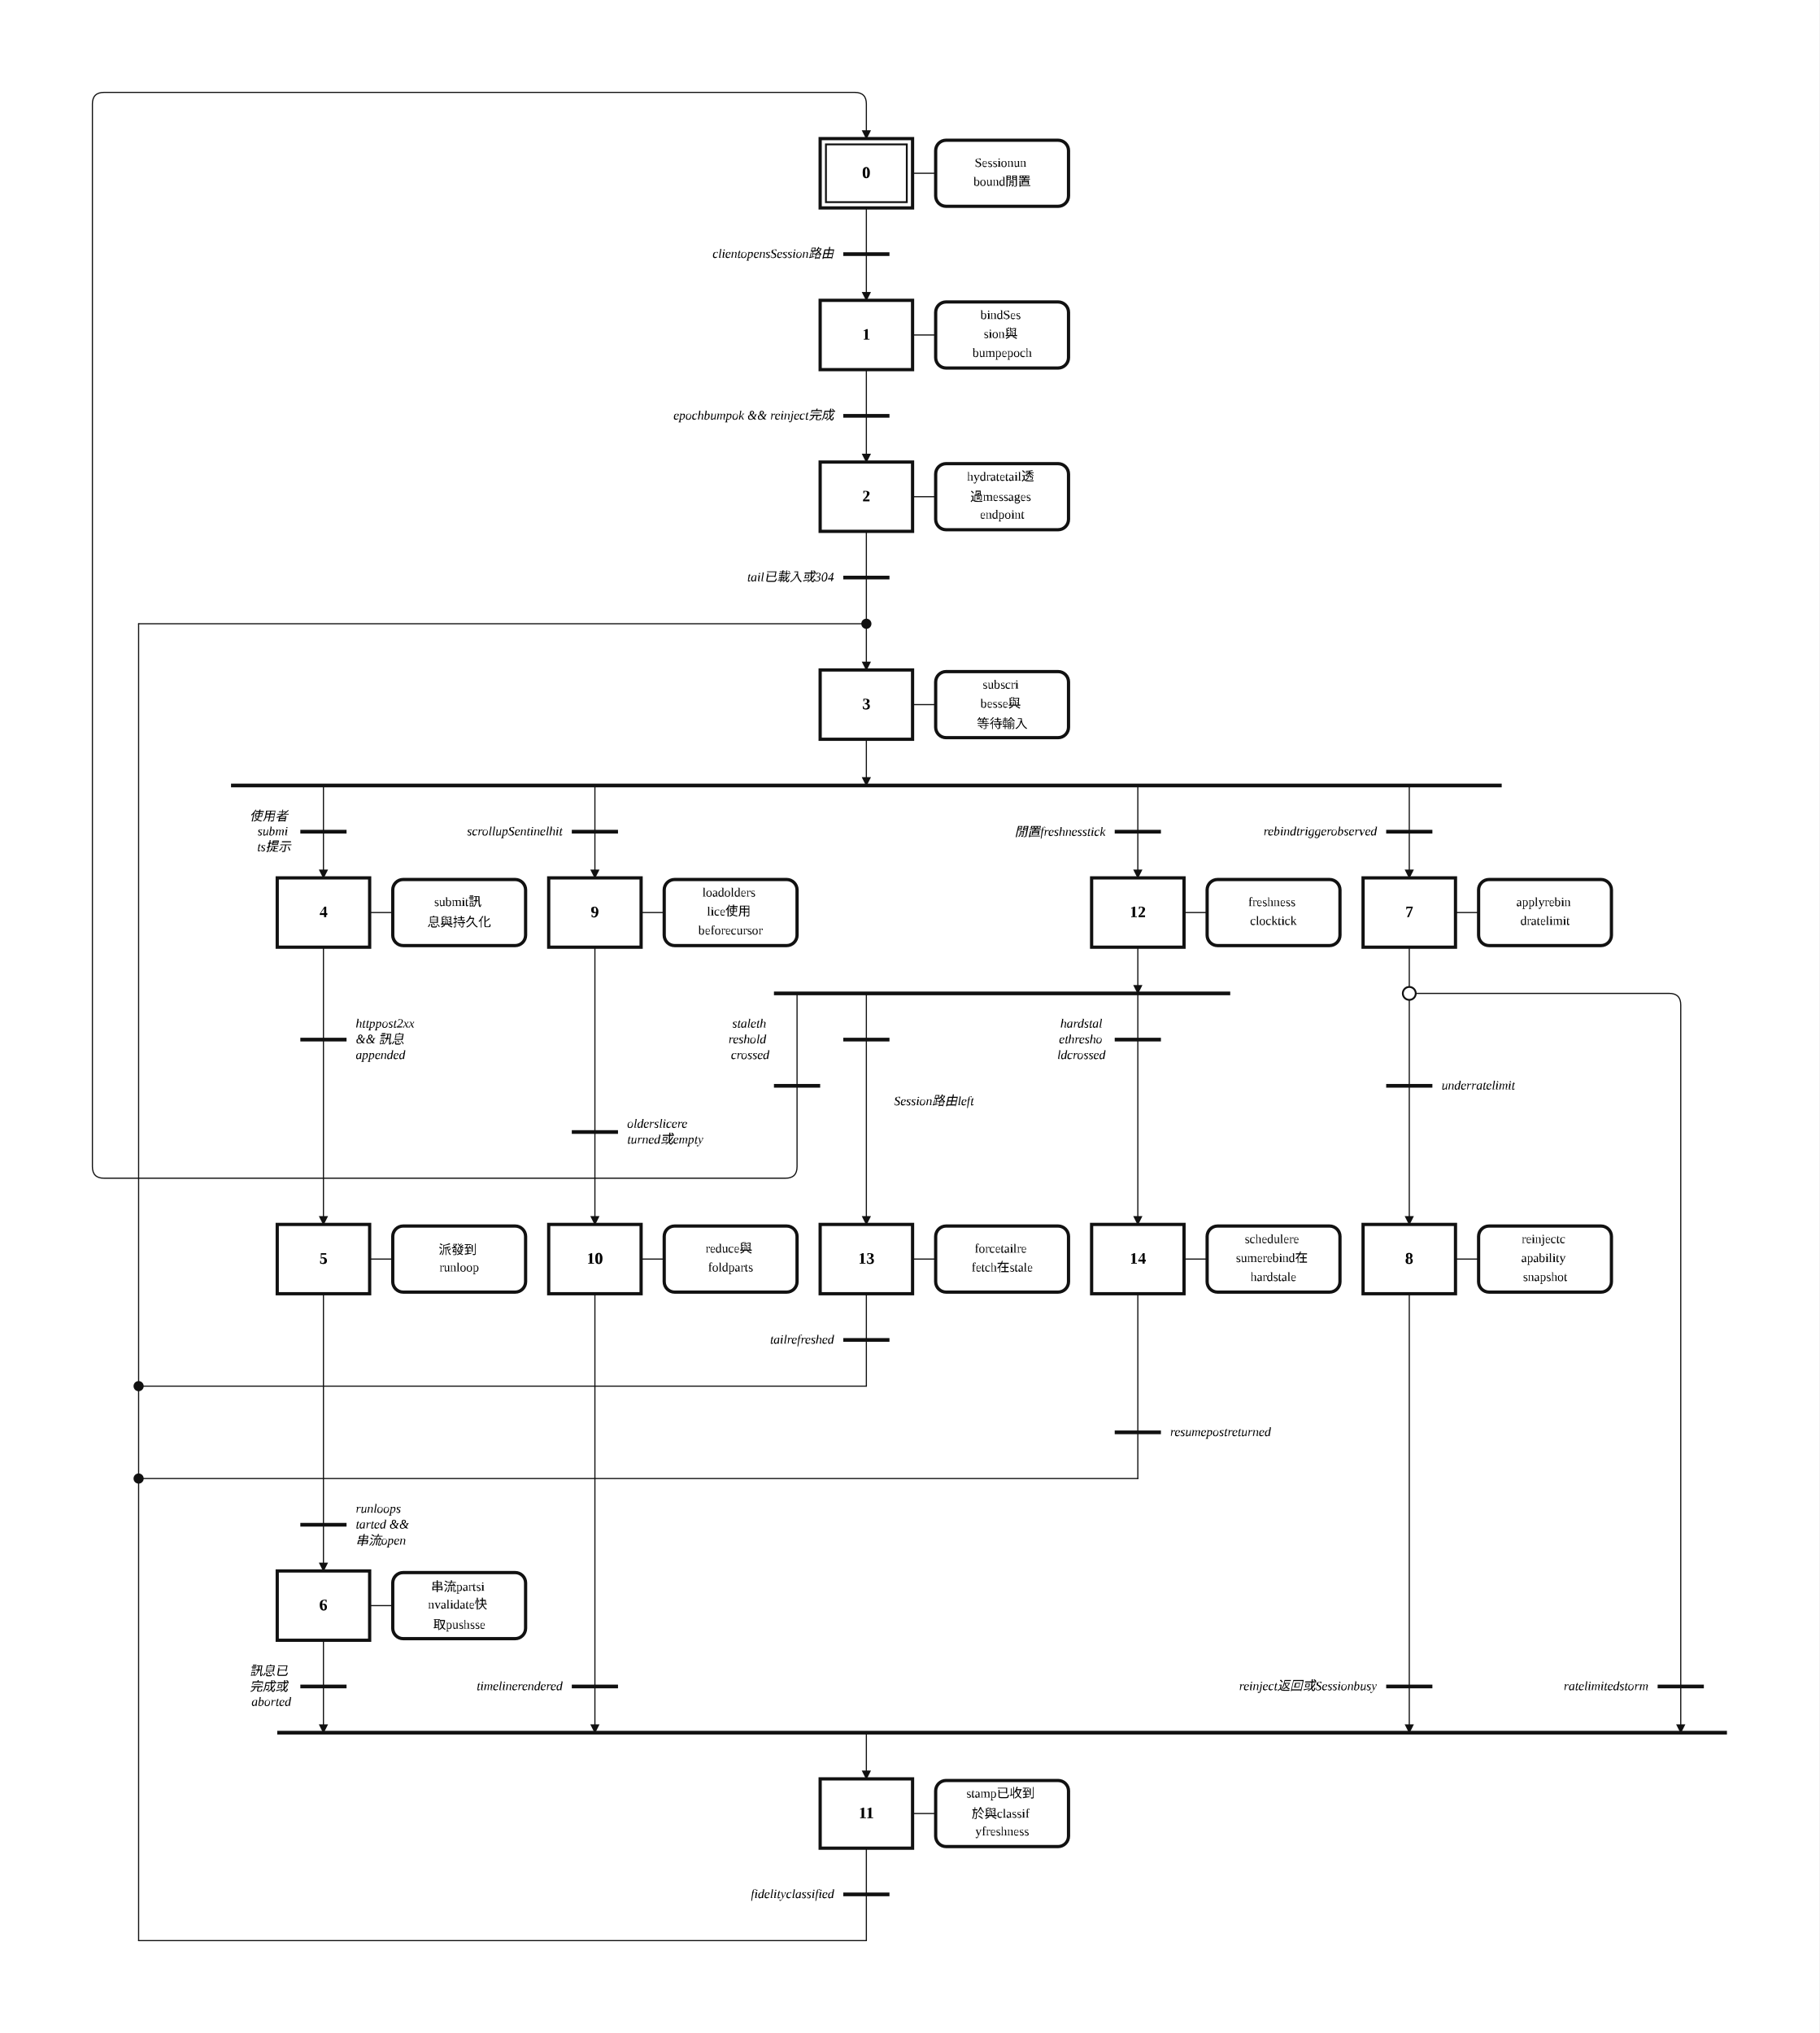
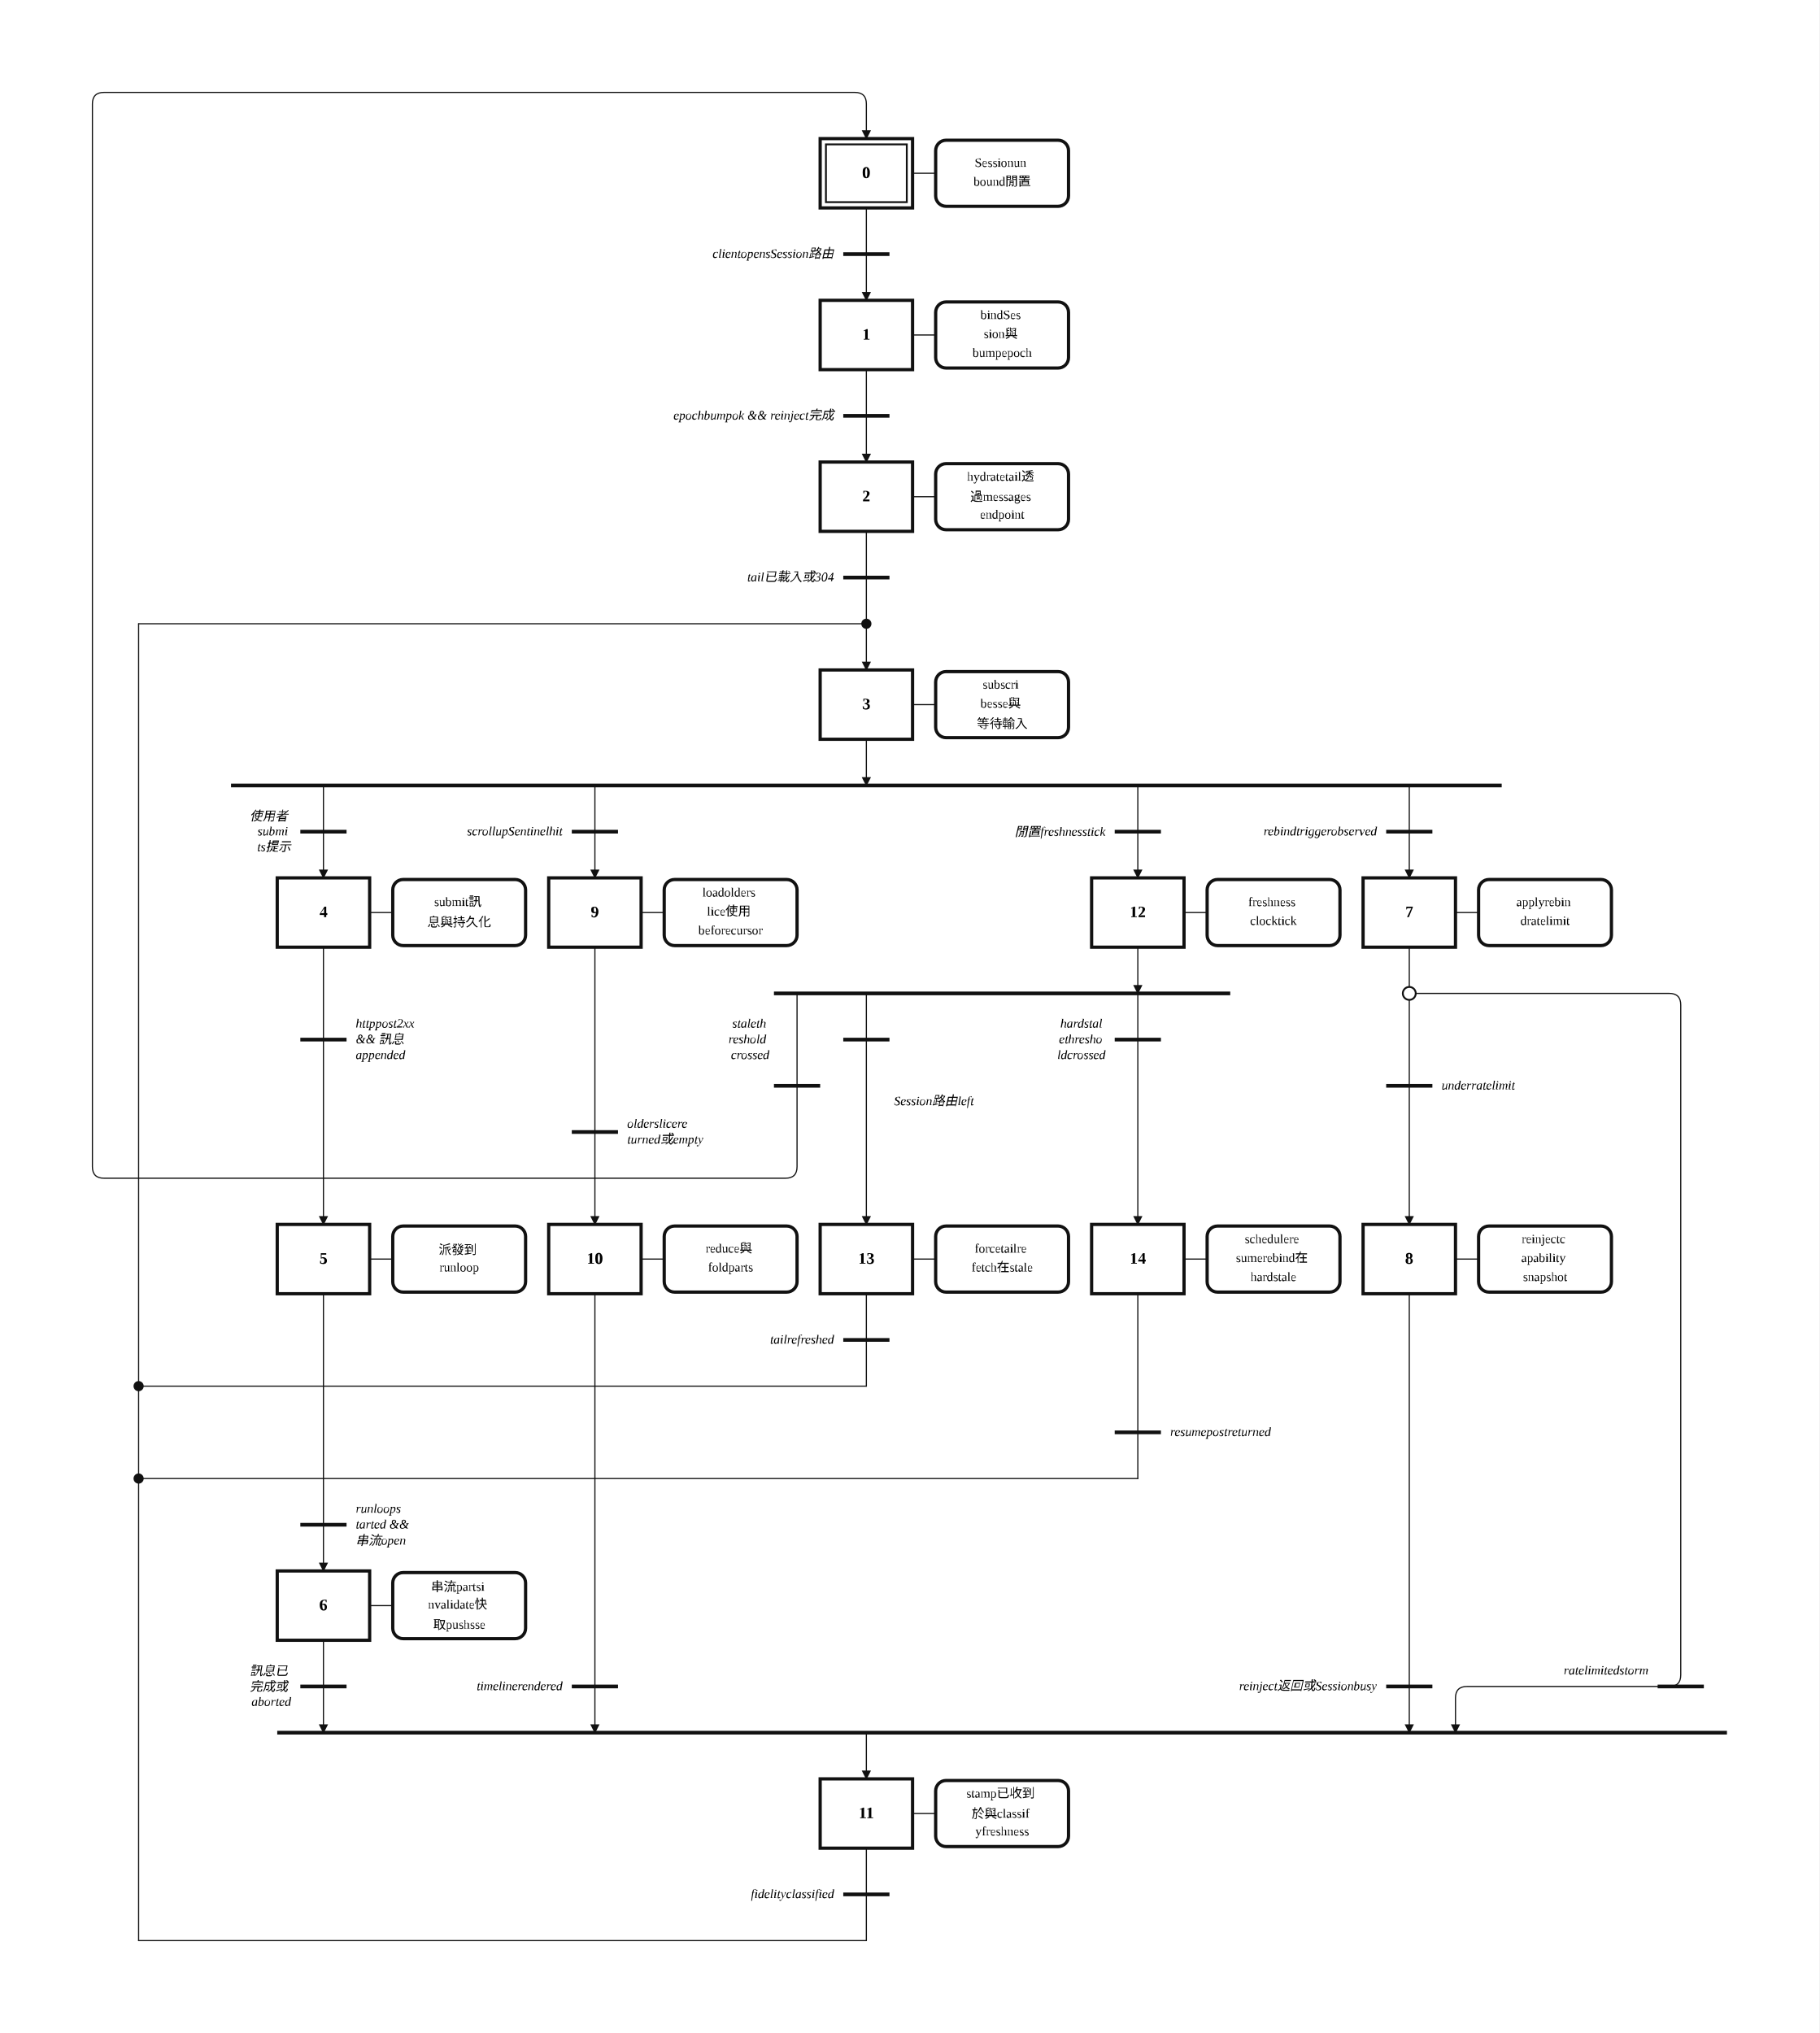
<svg xmlns="http://www.w3.org/2000/svg" width="1575" height="1760" viewBox="-34.00 -2.00 78.75 88.00" role="img">
  <style>
.step{fill:#fff;stroke:#111;stroke-width:.14}.step-inner{fill:none;stroke:#111;stroke-width:.08}
.action{fill:#fff;stroke:#111;stroke-width:.14}.gate{stroke:#111;stroke-width:.16}
.edge{fill:none;stroke:#111;stroke-width:.05;stroke-linecap:round;stroke-linejoin:round}.edge-arrow{marker-end:url(#arrow)}
.flyover-mask{stroke:#fff;stroke-width:.12;stroke-linecap:round}
.flyover{fill:none;stroke:#111;stroke-width:.05;stroke-linecap:round}
.junction{fill:#111;stroke:#111;stroke-width:0}.branch-junction{fill:#fff;stroke:#111;stroke-width:.08}
.assoc{stroke:#111;stroke-width:.05}.label{font:bold .7px 'Times New Roman', 'BiauKai', 'DFKai-SB', serif;text-anchor:middle;dominant-baseline:middle}
.action-label{font:.55px 'Times New Roman', 'BiauKai', 'DFKai-SB', serif;text-anchor:middle;dominant-baseline:middle}.gate-label{font:italic .55px 'Times New Roman', 'BiauKai', 'DFKai-SB', serif;text-anchor:start;dominant-baseline:middle}.gate-label-left{font:italic .55px 'Times New Roman', 'BiauKai', 'DFKai-SB', serif;text-anchor:end;dominant-baseline:middle}
</style>
  <defs>
    <marker id="arrow" markerWidth="0.4" markerHeight="0.4" refX="0.36" refY="0.2" orient="auto" markerUnits="userSpaceOnUse">
      <path d="M 0 0 L 0.4 0.2 L 0 0.4 z" fill="#111" />
    </marker>
  </defs>
  <rect x="-34.00" y="-2.00" width="78.75" height="88.00" fill="white" />
  <path class="edge edge-arrow" d="M 3.50 23.00 L 3.50 27.00" />
  <path class="edge" d="M 3.50 7.00 L 3.50 9.00" />
  <path class="edge edge-arrow" d="M 3.50 9.00 L 3.50 11.00" />
  <path class="edge" d="M 3.50 14.00 L 3.50 16.00" />
  <path class="edge edge-arrow" d="M 3.50 16.00 L 3.50 18.00" />
  <path class="edge" d="M 3.50 21.00 L 3.50 23.00" />
  <path class="edge edge-arrow" d="M 3.50 30.00 L 3.50 32.00" />
  <path class="edge edge-arrow" d="M -20.00 32.00 L -20.00 36.00" />
  <path class="edge edge-arrow" d="M 27.00 32.00 L 27.00 36.00" />
  <path class="edge edge-arrow" d="M -8.25 32.00 L -8.25 36.00" />
  <path class="edge edge-arrow" d="M 15.25 32.00 L 15.25 36.00" />
  <path class="edge" d="M -20.00 39.00 L -20.00 43.00" />
  <path class="edge edge-arrow" d="M -20.00 43.00 L -20.00 51.00" />
  <path class="edge" d="M -20.00 54.00 L -20.00 64.00" />
  <path class="edge edge-arrow" d="M -20.00 64.00 L -20.00 66.00" />
  <path class="edge edge-arrow" d="M -20.00 69.00 L -20.00 73.00" />
  <path class="edge edge-arrow" d="M 3.50 73.00 L 3.50 75.00" />
  <path class="edge" d="M 27.00 39.00 L 27.00 41.00" />
  <path class="edge" d="M 27.00 41.00 L 27.00 45.00" />
  <path class="edge edge-arrow" d="M 27.00 45.00 L 27.00 51.00" />
-   <path class="edge edge-arrow" d="M 27.00 41.00 L 38.25 41.00 Q 38.75 41.00 38.75 41.50 L 38.75 73.00" />
+   <path class="edge edge-arrow" d="M 27.00 41.00 L 38.25 41.00 Q 38.75 41.00 38.75 41.50 L 38.75 70.50 Q 38.75 71.00 38.25 71.00 L 29.50 71.00 Q 29.00 71.00 29.00 71.50 L 29.00 73.00" />
  <path class="edge edge-arrow" d="M 27.00 54.00 L 27.00 73.00" />
  <path class="edge" d="M -8.25 39.00 L -8.25 47.00" />
  <path class="edge edge-arrow" d="M -8.25 47.00 L -8.25 51.00" />
  <path class="edge edge-arrow" d="M -8.25 54.00 L -8.25 73.00" />
  <path class="edge" d="M 3.50 78.00 L 3.50 80.00" />
  <path class="edge" d="M 3.50 80.00 L 3.50 82.00" />
  <path class="edge" d="M 3.50 82.00 L -28.00 82.00" />
  <path class="edge" d="M -28.00 82.00 L -28.00 25.00" />
  <path class="edge" d="M -28.00 25.00 L 3.50 25.00" />
  <path class="edge edge-arrow" d="M 15.25 39.00 L 15.25 41.00" />
  <path class="edge edge-arrow" d="M 3.50 41.00 L 3.50 51.00" />
  <path class="edge edge-arrow" d="M 15.25 41.00 L 15.25 51.00" />
  <path class="edge edge-arrow" d="M 0.50 41.00 L 0.50 48.50 Q 0.50 49.00 0.00 49.00 L -29.50 49.00 Q -30.00 49.00 -30.00 48.50 L -30.00 2.50 Q -30.00 2.00 -29.50 2.00 L 3.00 2.00 Q 3.50 2.00 3.50 2.50 L 3.50 4.00" />
  <path class="edge" d="M 3.50 54.00 L 3.50 56.00" />
  <path class="edge" d="M 3.50 56.00 L 3.50 58.00" />
  <path class="edge" d="M 3.50 58.00 L -28.00 58.00" />
  <path class="edge" d="M 15.25 54.00 L 15.25 60.00" />
  <path class="edge" d="M 15.25 60.00 L 15.25 62.00" />
  <path class="edge" d="M 15.25 62.00 L -28.00 62.00" />
  <rect class="step" x="1.50" y="4.00" width="4.00" height="3.00" />
  <rect class="step-inner" x="1.75" y="4.25" width="3.50" height="2.50" />
  <text class="label" x="3.50" y="5.50">0</text>
  <rect class="step" x="1.50" y="11.00" width="4.00" height="3.00" />
  <text class="label" x="3.50" y="12.50">1</text>
  <rect class="step" x="1.50" y="18.00" width="4.00" height="3.00" />
  <text class="label" x="3.50" y="19.50">2</text>
  <rect class="step" x="1.50" y="27.00" width="4.00" height="3.00" />
  <text class="label" x="3.50" y="28.50">3</text>
  <rect class="step" x="-22.00" y="36.00" width="4.00" height="3.00" />
  <text class="label" x="-20.00" y="37.50">4</text>
  <rect class="step" x="-22.00" y="51.00" width="4.00" height="3.00" />
  <text class="label" x="-20.00" y="52.50">5</text>
  <rect class="step" x="-22.00" y="66.00" width="4.00" height="3.00" />
  <text class="label" x="-20.00" y="67.50">6</text>
  <rect class="step" x="25.00" y="36.00" width="4.00" height="3.00" />
  <text class="label" x="27.00" y="37.50">7</text>
  <rect class="step" x="25.00" y="51.00" width="4.00" height="3.00" />
  <text class="label" x="27.00" y="52.50">8</text>
  <rect class="step" x="-10.25" y="36.00" width="4.00" height="3.00" />
  <text class="label" x="-8.25" y="37.50">9</text>
  <rect class="step" x="-10.25" y="51.00" width="4.00" height="3.00" />
  <text class="label" x="-8.25" y="52.50">10</text>
  <rect class="step" x="1.50" y="75.00" width="4.00" height="3.00" />
  <text class="label" x="3.50" y="76.50">11</text>
  <rect class="step" x="13.25" y="36.00" width="4.00" height="3.00" />
  <text class="label" x="15.25" y="37.50">12</text>
  <rect class="step" x="1.50" y="51.00" width="4.00" height="3.00" />
  <text class="label" x="3.50" y="52.50">13</text>
  <rect class="step" x="13.25" y="51.00" width="4.00" height="3.00" />
  <text class="label" x="15.25" y="52.50">14</text>
  <line class="assoc" x1="5.50" y1="5.50" x2="6.50" y2="5.50" />
  <rect class="action" x="6.50" y="4.07" width="5.75" height="2.86" rx="0.45" ry="0.45" />
  <text class="action-label" x="9.38" y="5.09">
    <tspan x="9.38" dy="0">Sessionun</tspan>
    <tspan x="9.38" dy="0.82">bound閒置</tspan>
  </text>
  <line class="assoc" x1="5.50" y1="12.50" x2="6.50" y2="12.50" />
  <rect class="action" x="6.50" y="11.07" width="5.75" height="2.86" rx="0.45" ry="0.45" />
  <text class="action-label" x="9.38" y="11.68">
    <tspan x="9.38" dy="0">bindSes</tspan>
    <tspan x="9.38" dy="0.82">sion與</tspan>
    <tspan x="9.38" dy="0.82">bumpepoch</tspan>
  </text>
  <line class="assoc" x1="5.50" y1="19.50" x2="6.50" y2="19.50" />
  <rect class="action" x="6.50" y="18.07" width="5.75" height="2.86" rx="0.45" ry="0.45" />
  <text class="action-label" x="9.38" y="18.68">
    <tspan x="9.38" dy="0">hydratetail透</tspan>
    <tspan x="9.38" dy="0.82">過messages</tspan>
    <tspan x="9.38" dy="0.82">endpoint</tspan>
  </text>
  <line class="assoc" x1="5.50" y1="28.50" x2="6.50" y2="28.50" />
  <rect class="action" x="6.50" y="27.07" width="5.75" height="2.86" rx="0.45" ry="0.45" />
  <text class="action-label" x="9.38" y="27.68">
    <tspan x="9.38" dy="0">subscri</tspan>
    <tspan x="9.38" dy="0.82">besse與</tspan>
    <tspan x="9.38" dy="0.82">等待輸入</tspan>
  </text>
  <line class="assoc" x1="-18.00" y1="37.50" x2="-17.00" y2="37.50" />
  <rect class="action" x="-17.00" y="36.07" width="5.75" height="2.86" rx="0.45" ry="0.45" />
  <text class="action-label" x="-14.12" y="37.09">
    <tspan x="-14.12" dy="0">submit訊</tspan>
    <tspan x="-14.12" dy="0.82">息與持久化</tspan>
  </text>
  <line class="assoc" x1="-18.00" y1="52.50" x2="-17.00" y2="52.50" />
  <rect class="action" x="-17.00" y="51.07" width="5.75" height="2.86" rx="0.45" ry="0.45" />
  <text class="action-label" x="-14.12" y="52.09">
    <tspan x="-14.12" dy="0">派發到</tspan>
    <tspan x="-14.12" dy="0.82">runloop</tspan>
  </text>
  <line class="assoc" x1="-18.00" y1="67.50" x2="-17.00" y2="67.50" />
  <rect class="action" x="-17.00" y="66.07" width="5.75" height="2.86" rx="0.45" ry="0.45" />
  <text class="action-label" x="-14.12" y="66.68">
    <tspan x="-14.12" dy="0">串流partsi</tspan>
    <tspan x="-14.12" dy="0.82">nvalidate快</tspan>
    <tspan x="-14.12" dy="0.82">取pushsse</tspan>
  </text>
  <line class="assoc" x1="29.00" y1="37.50" x2="30.00" y2="37.50" />
  <rect class="action" x="30.00" y="36.07" width="5.75" height="2.86" rx="0.45" ry="0.45" />
  <text class="action-label" x="32.88" y="37.09">
    <tspan x="32.88" dy="0">applyrebin</tspan>
    <tspan x="32.88" dy="0.82">dratelimit</tspan>
  </text>
  <line class="assoc" x1="29.00" y1="52.50" x2="30.00" y2="52.50" />
  <rect class="action" x="30.00" y="51.07" width="5.75" height="2.86" rx="0.45" ry="0.45" />
  <text class="action-label" x="32.88" y="51.68">
    <tspan x="32.88" dy="0">reinjectc</tspan>
    <tspan x="32.88" dy="0.82">apability</tspan>
    <tspan x="32.88" dy="0.82">snapshot</tspan>
  </text>
  <line class="assoc" x1="-6.25" y1="37.50" x2="-5.25" y2="37.50" />
  <rect class="action" x="-5.25" y="36.07" width="5.75" height="2.86" rx="0.45" ry="0.45" />
  <text class="action-label" x="-2.38" y="36.68">
    <tspan x="-2.38" dy="0">loadolders</tspan>
    <tspan x="-2.38" dy="0.82">lice使用</tspan>
    <tspan x="-2.38" dy="0.82">beforecursor</tspan>
  </text>
  <line class="assoc" x1="-6.25" y1="52.50" x2="-5.25" y2="52.50" />
  <rect class="action" x="-5.25" y="51.07" width="5.75" height="2.86" rx="0.45" ry="0.45" />
  <text class="action-label" x="-2.38" y="52.09">
    <tspan x="-2.38" dy="0">reduce與</tspan>
    <tspan x="-2.38" dy="0.82">foldparts</tspan>
  </text>
  <line class="assoc" x1="5.50" y1="76.50" x2="6.50" y2="76.50" />
  <rect class="action" x="6.50" y="75.07" width="5.75" height="2.86" rx="0.45" ry="0.45" />
  <text class="action-label" x="9.38" y="75.68">
    <tspan x="9.38" dy="0">stamp已收到</tspan>
    <tspan x="9.38" dy="0.82">於與classif</tspan>
    <tspan x="9.38" dy="0.82">yfreshness</tspan>
  </text>
  <line class="assoc" x1="17.25" y1="37.50" x2="18.25" y2="37.50" />
  <rect class="action" x="18.25" y="36.07" width="5.75" height="2.86" rx="0.45" ry="0.45" />
  <text class="action-label" x="21.12" y="37.09">
    <tspan x="21.12" dy="0">freshness</tspan>
    <tspan x="21.12" dy="0.82">clocktick</tspan>
  </text>
  <line class="assoc" x1="5.50" y1="52.50" x2="6.50" y2="52.50" />
  <rect class="action" x="6.50" y="51.07" width="5.75" height="2.86" rx="0.45" ry="0.45" />
  <text class="action-label" x="9.38" y="52.09">
    <tspan x="9.38" dy="0">forcetailre</tspan>
    <tspan x="9.38" dy="0.82">fetch在stale</tspan>
  </text>
  <line class="assoc" x1="17.25" y1="52.50" x2="18.25" y2="52.50" />
  <rect class="action" x="18.25" y="51.07" width="5.75" height="2.86" rx="0.45" ry="0.45" />
  <text class="action-label" x="21.12" y="51.68">
    <tspan x="21.12" dy="0">schedulere</tspan>
    <tspan x="21.12" dy="0.82">sumerebind在</tspan>
    <tspan x="21.12" dy="0.82">hardstale</tspan>
  </text>
  <line class="gate" x1="2.50" y1="9.00" x2="4.50" y2="9.00" />
  <text class="gate-label-left" x="2.10" y="9.00">
    <tspan x="2.10" dy="0">clientopensSession路由</tspan>
  </text>
  <line class="gate" x1="2.50" y1="16.00" x2="4.50" y2="16.00" />
  <text class="gate-label-left" x="2.10" y="16.00">
    <tspan x="2.10" dy="0">epochbumpok &amp;&amp; reinject完成</tspan>
  </text>
  <line class="gate" x1="2.50" y1="23.00" x2="4.50" y2="23.00" />
  <text class="gate-label-left" x="2.10" y="23.00">
    <tspan x="2.10" dy="0">tail已載入或304</tspan>
  </text>
  <line class="gate" x1="-24.00" y1="32.00" x2="31.00" y2="32.00" />
  <line class="gate" x1="-21.00" y1="43.00" x2="-19.00" y2="43.00" />
  <text class="gate-label" x="-18.60" y="42.32">
    <tspan x="-18.60" dy="0">httppost2xx</tspan>
    <tspan x="-18.60" dy="0.68">&amp;&amp; 訊息</tspan>
    <tspan x="-18.60" dy="0.68">appended</tspan>
  </text>
  <line class="gate" x1="-21.00" y1="64.00" x2="-19.00" y2="64.00" />
  <text class="gate-label" x="-18.60" y="63.32">
    <tspan x="-18.60" dy="0">runloops</tspan>
    <tspan x="-18.60" dy="0.68">tarted &amp;&amp;</tspan>
    <tspan x="-18.60" dy="0.68">串流open</tspan>
  </text>
  <line class="gate" x1="-22.00" y1="73.00" x2="40.75" y2="73.00" />
  <line class="gate" x1="26.00" y1="45.00" x2="28.00" y2="45.00" />
  <text class="gate-label" x="28.40" y="45.00">
    <tspan x="28.40" dy="0">underratelimit</tspan>
  </text>
  <line class="gate" x1="-9.25" y1="47.00" x2="-7.25" y2="47.00" />
  <text class="gate-label" x="-6.85" y="46.66">
    <tspan x="-6.85" dy="0">olderslicere</tspan>
    <tspan x="-6.85" dy="0.68">turned或empty</tspan>
  </text>
  <line class="gate" x1="2.50" y1="80.00" x2="4.50" y2="80.00" />
  <text class="gate-label-left" x="2.10" y="80.00">
    <tspan x="2.10" dy="0">fidelityclassified</tspan>
  </text>
  <line class="gate" x1="-0.50" y1="41.00" x2="19.25" y2="41.00" />
  <line class="gate" x1="2.50" y1="56.00" x2="4.50" y2="56.00" />
  <text class="gate-label-left" x="2.10" y="56.00">
    <tspan x="2.10" dy="0">tailrefreshed</tspan>
  </text>
  <line class="gate" x1="14.25" y1="60.00" x2="16.25" y2="60.00" />
  <text class="gate-label" x="16.65" y="60.00">
    <tspan x="16.65" dy="0">resumepostreturned</tspan>
  </text>
  <line class="gate" x1="-21.00" y1="34.00" x2="-19.00" y2="34.00" />
  <text class="gate-label-left" x="-21.40" y="33.32">
    <tspan x="-21.40" dy="0">使用者</tspan>
    <tspan x="-21.40" dy="0.68">submi</tspan>
    <tspan x="-21.40" dy="0.68">ts提示</tspan>
  </text>
  <line class="gate" x1="26.00" y1="34.00" x2="28.00" y2="34.00" />
  <text class="gate-label-left" x="25.60" y="34.00">
    <tspan x="25.60" dy="0">rebindtriggerobserved</tspan>
  </text>
  <line class="gate" x1="-9.25" y1="34.00" x2="-7.25" y2="34.00" />
  <text class="gate-label-left" x="-9.65" y="34.00">
    <tspan x="-9.65" dy="0">scrollupSentinelhit</tspan>
  </text>
  <line class="gate" x1="14.25" y1="34.00" x2="16.25" y2="34.00" />
  <text class="gate-label-left" x="13.85" y="34.00">
    <tspan x="13.85" dy="0">閒置freshnesstick</tspan>
  </text>
  <line class="gate" x1="-21.00" y1="71.00" x2="-19.00" y2="71.00" />
  <text class="gate-label-left" x="-21.40" y="70.32">
    <tspan x="-21.40" dy="0">訊息已</tspan>
    <tspan x="-21.40" dy="0.68">完成或</tspan>
    <tspan x="-21.40" dy="0.68">aborted</tspan>
  </text>
  <line class="gate" x1="37.75" y1="71.00" x2="39.75" y2="71.00" />
-   <text class="gate-label-left" x="37.35" y="71.00">
+   <text class="gate-label-left" x="37.35" y="70.32">
    <tspan x="37.35" dy="0">ratelimitedstorm</tspan>
  </text>
  <line class="gate" x1="26.00" y1="71.00" x2="28.00" y2="71.00" />
  <text class="gate-label-left" x="25.60" y="71.00">
    <tspan x="25.60" dy="0">reinject返回或Sessionbusy</tspan>
  </text>
  <line class="gate" x1="-9.25" y1="71.00" x2="-7.25" y2="71.00" />
  <text class="gate-label-left" x="-9.65" y="71.00">
    <tspan x="-9.65" dy="0">timelinerendered</tspan>
  </text>
  <line class="gate" x1="2.50" y1="43.00" x2="4.50" y2="43.00" />
  <text class="gate-label-left" x="-0.70" y="42.32">
    <tspan x="-0.70" dy="0">staleth</tspan>
    <tspan x="-0.70" dy="0.68">reshold</tspan>
    <tspan x="-0.70" dy="0.68">crossed</tspan>
  </text>
  <line class="gate" x1="14.25" y1="43.00" x2="16.25" y2="43.00" />
  <text class="gate-label-left" x="13.85" y="42.32">
    <tspan x="13.85" dy="0">hardstal</tspan>
    <tspan x="13.85" dy="0.68">ethresho</tspan>
    <tspan x="13.85" dy="0.68">ldcrossed</tspan>
  </text>
  <line class="gate" x1="-0.50" y1="45.00" x2="1.50" y2="45.00" />
  <text class="gate-label" x="4.70" y="45.68">
    <tspan x="4.70" dy="0">Session路由left</tspan>
  </text>
  <circle class="junction" cx="3.50" cy="25.00" r="0.22" />
  <circle class="junction" cx="-28.00" cy="58.00" r="0.22" />
  <circle class="junction" cx="-28.00" cy="62.00" r="0.22" />
  <circle class="branch-junction" cx="27.00" cy="41.00" r="0.28" />
</svg>
